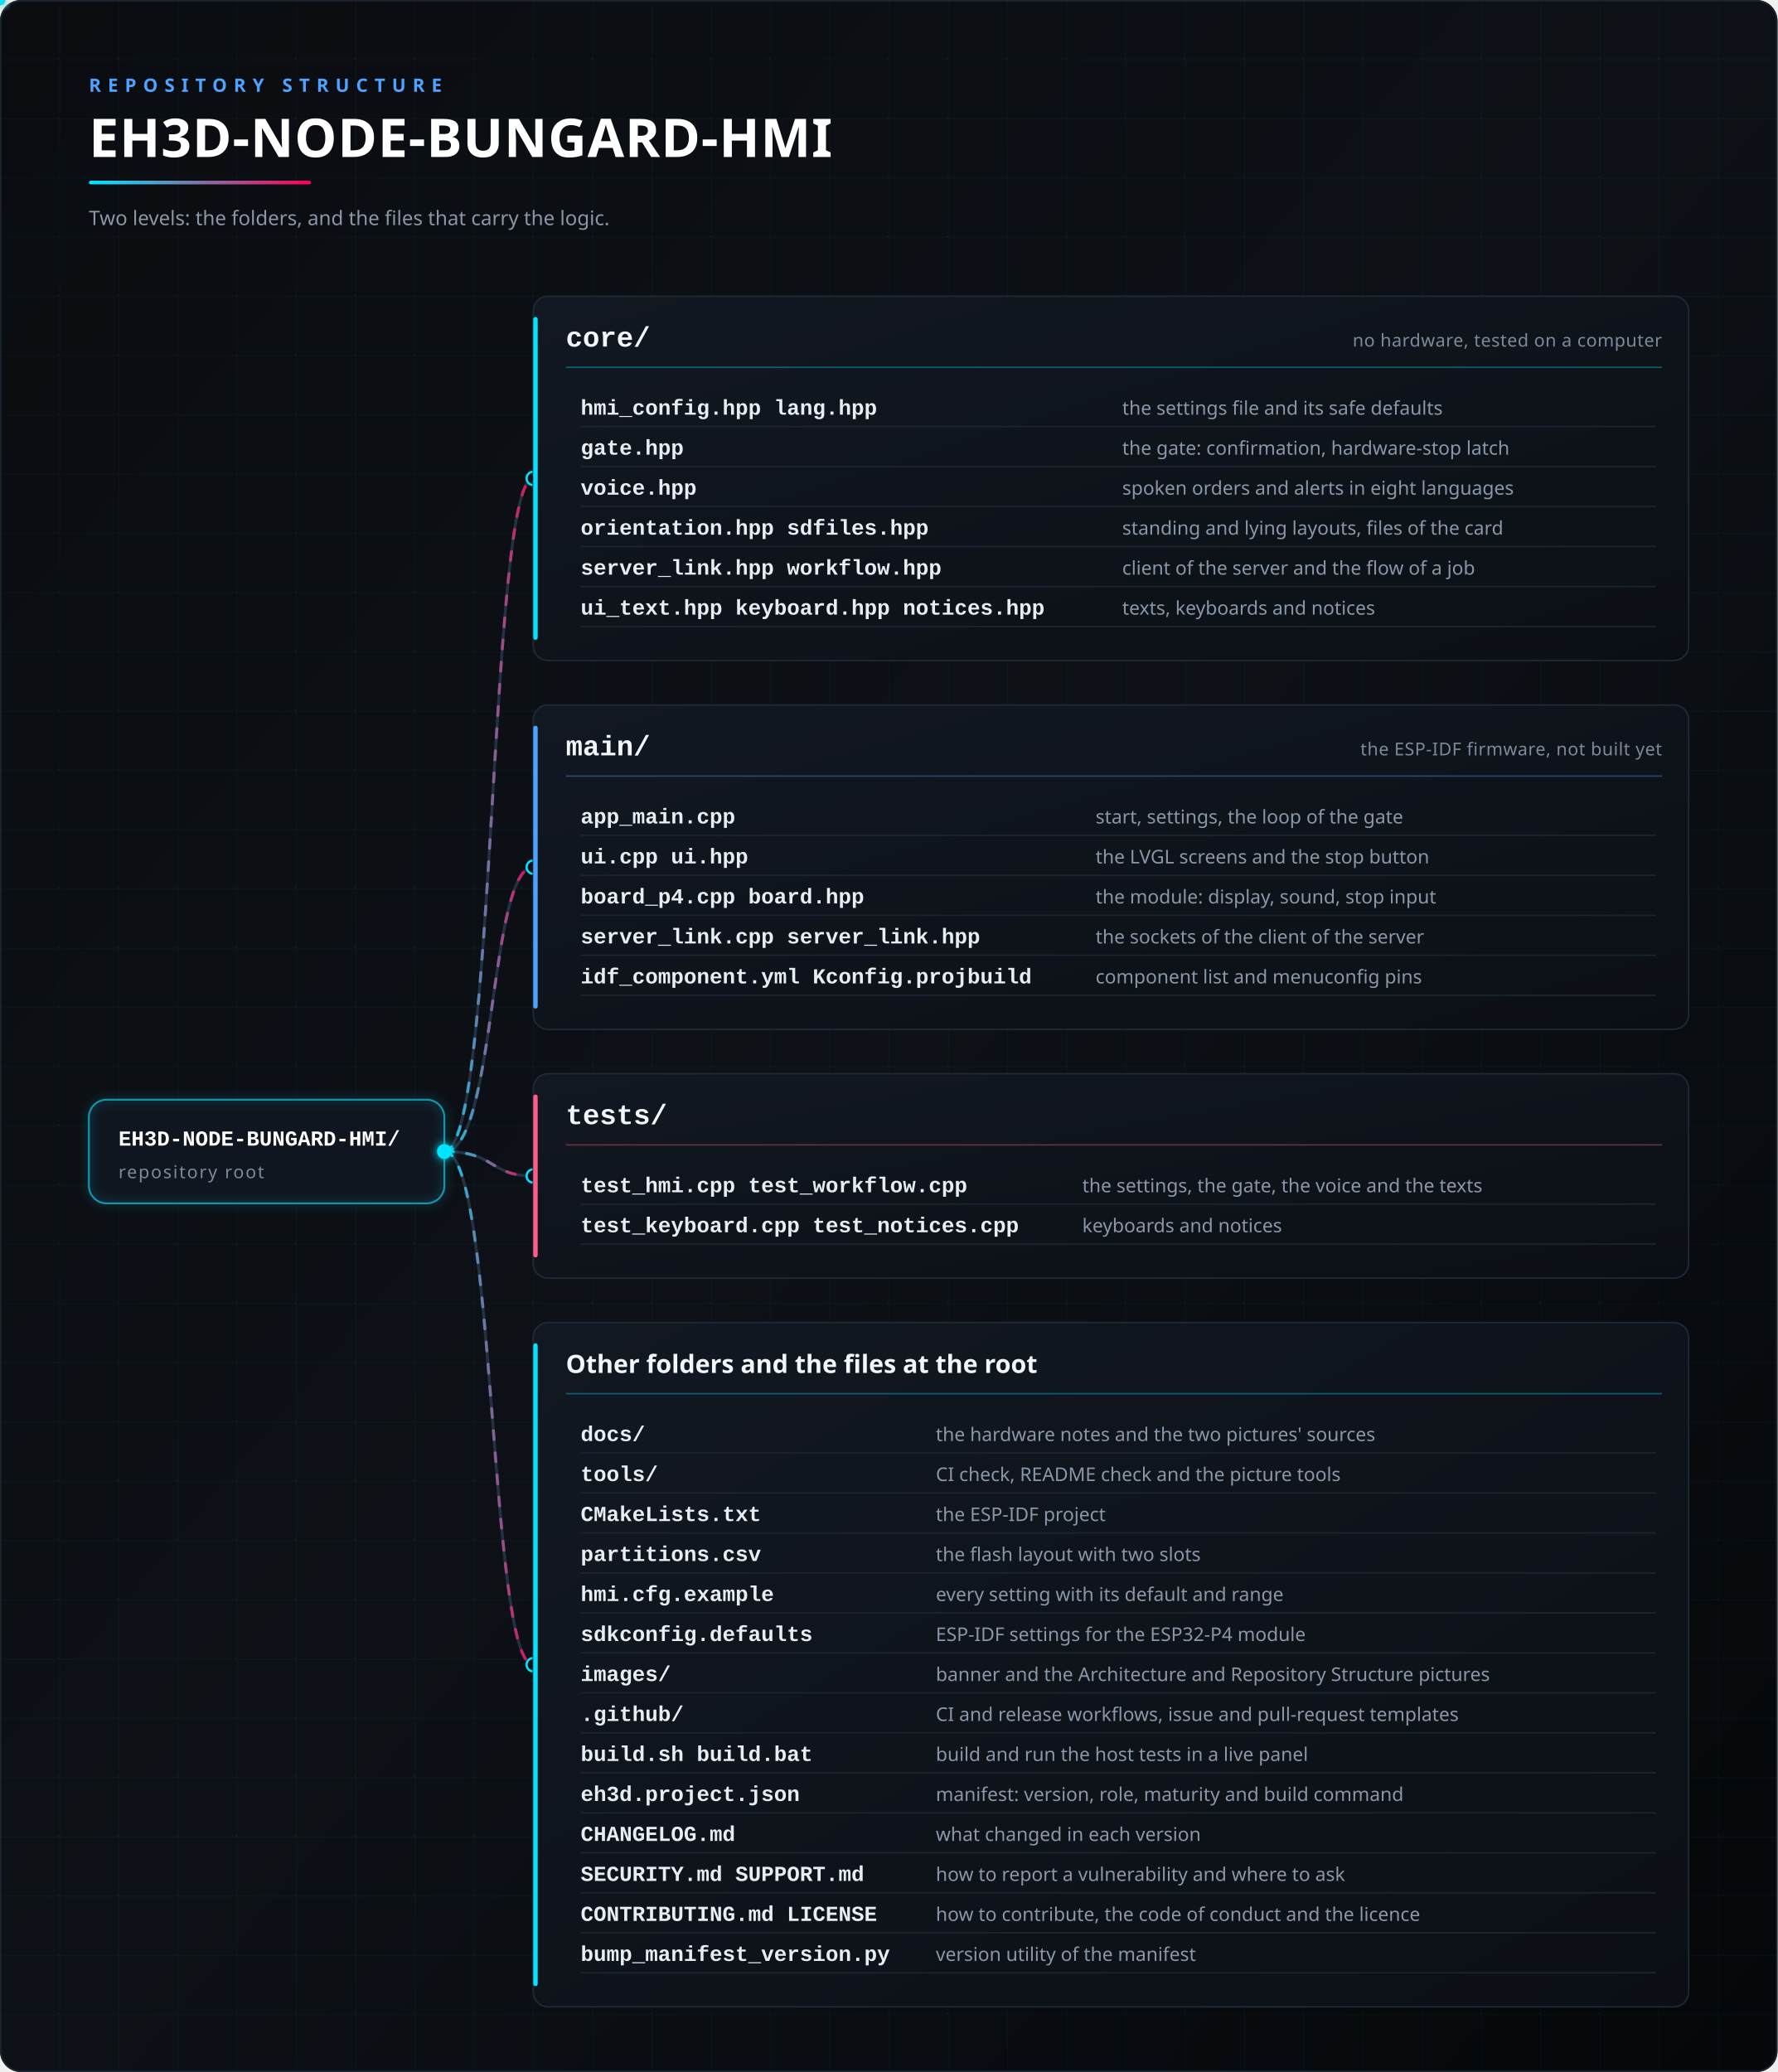
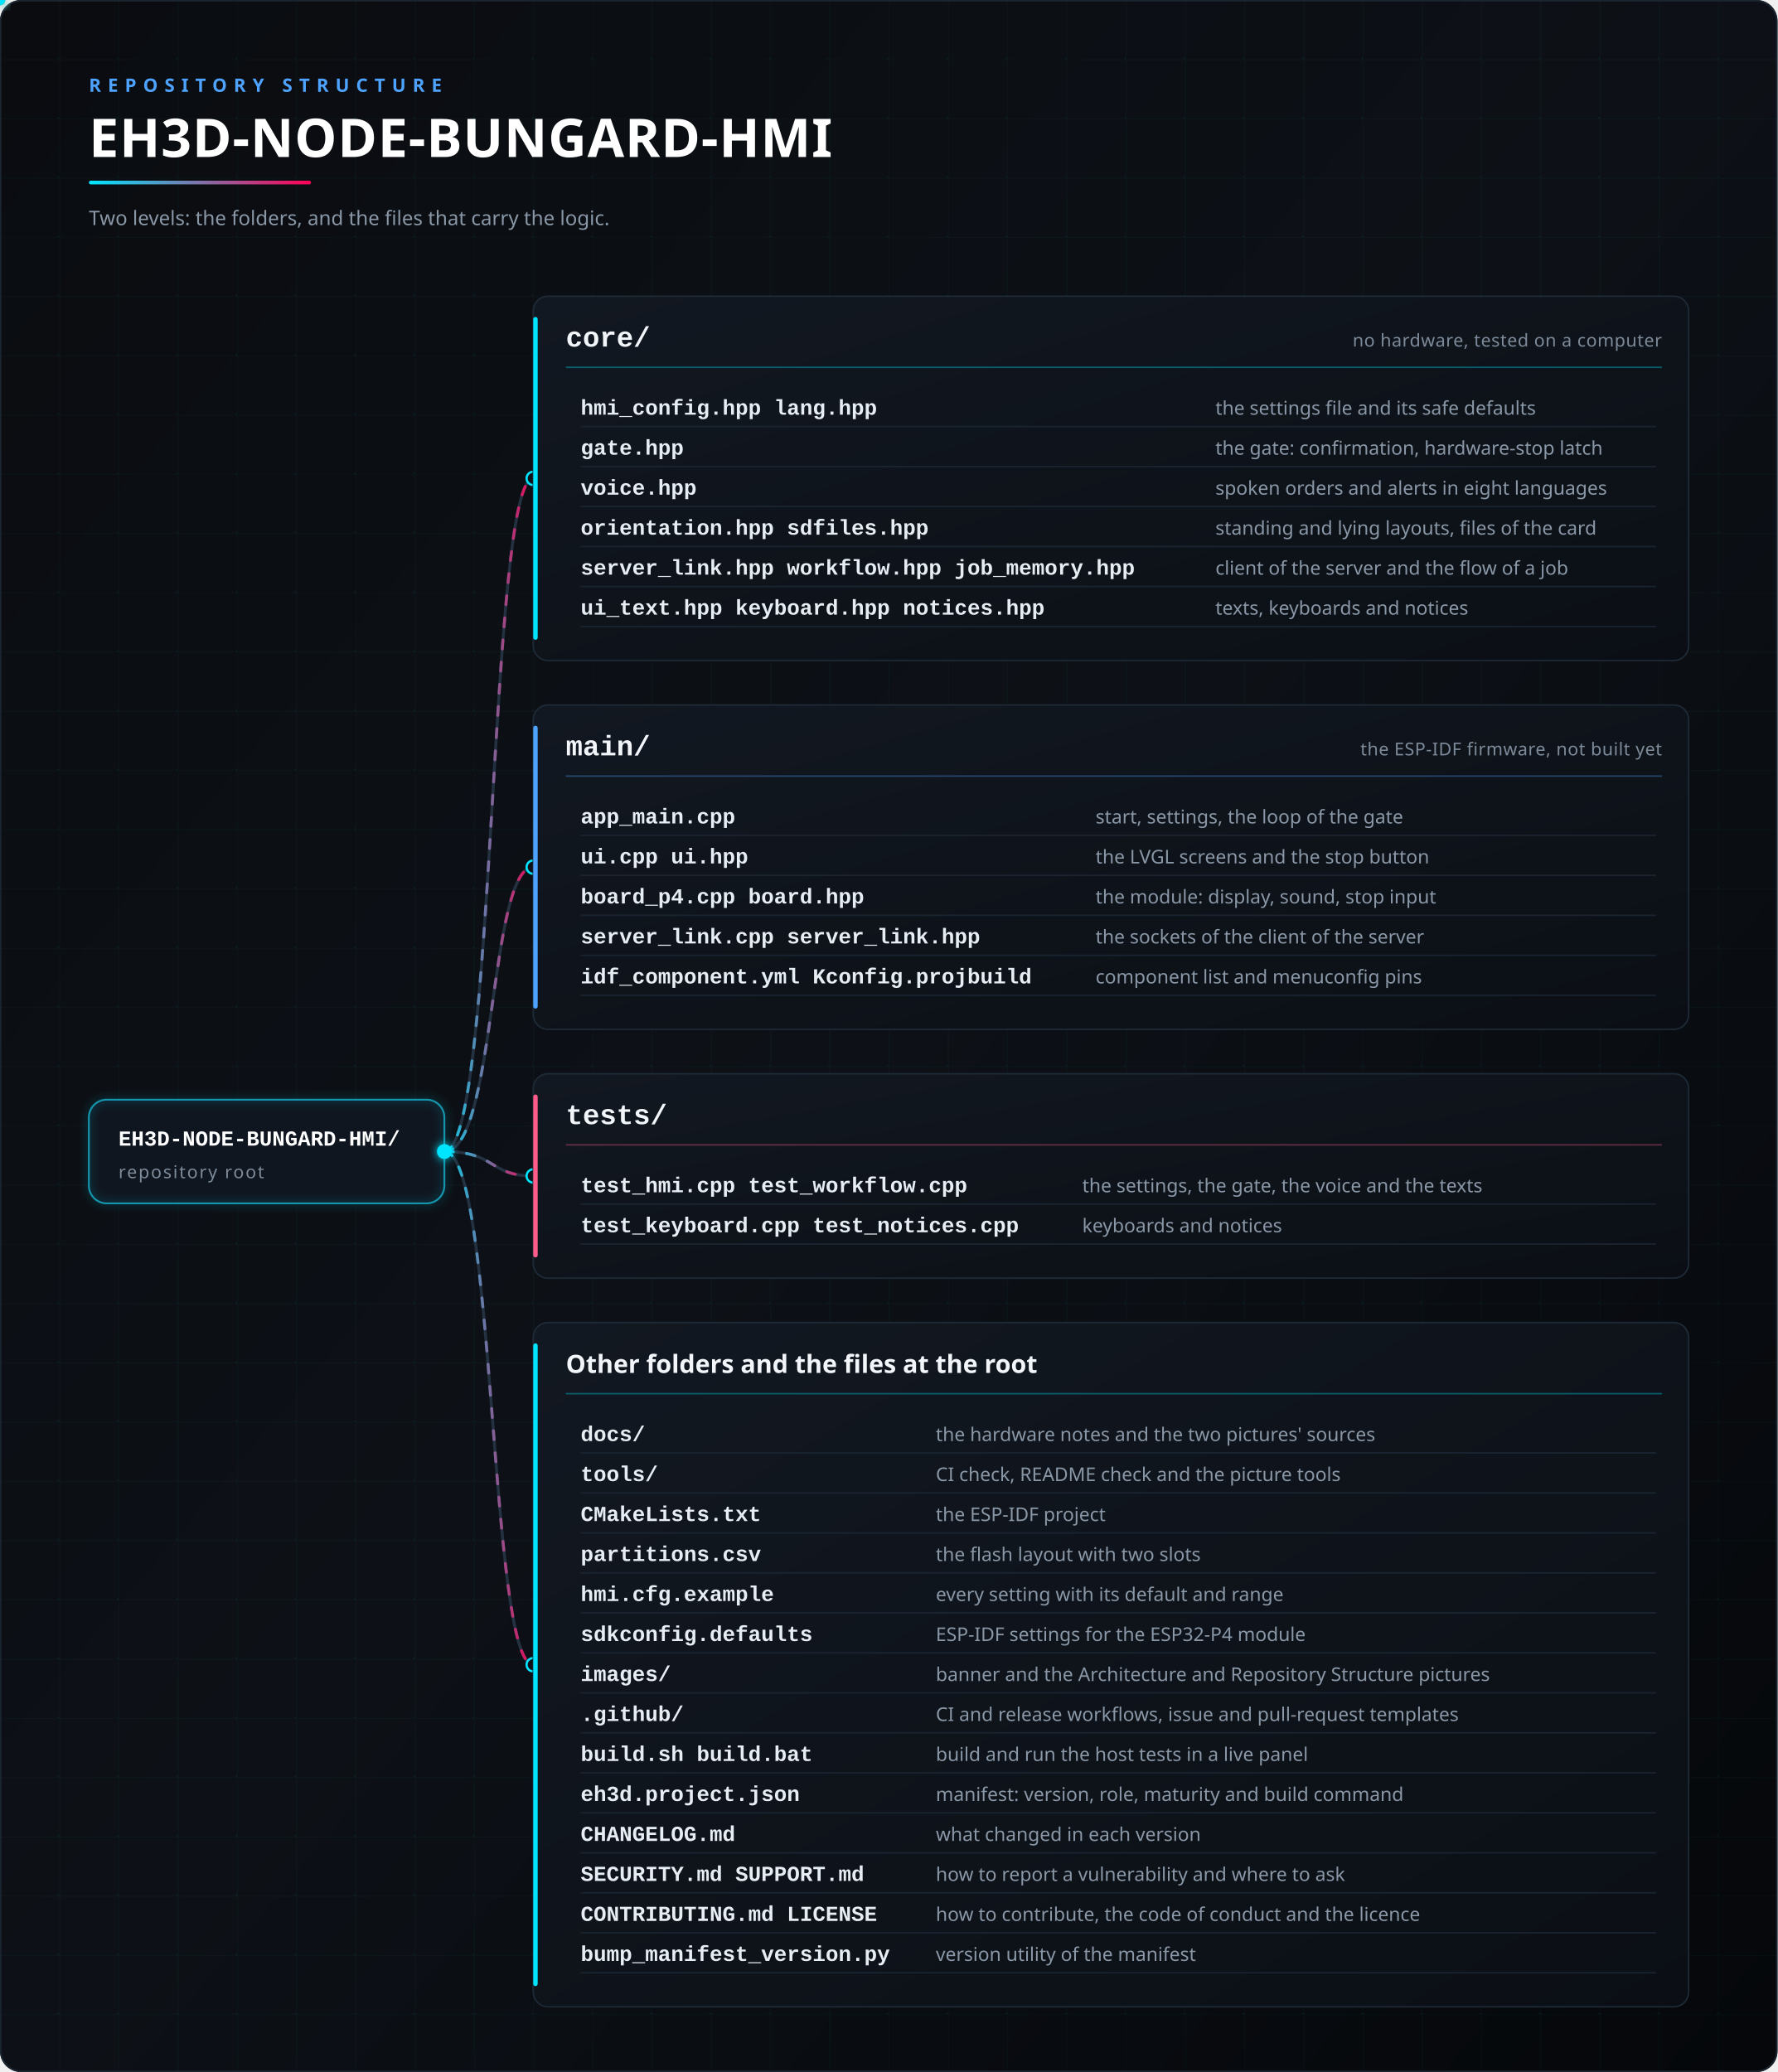
<svg xmlns="http://www.w3.org/2000/svg" viewBox="0 0 1200 1399" width="100%" role="img" aria-labelledby="t d">
  <defs>
    <linearGradient id="bg" x1="0" y1="0" x2="1" y2="1">
      <stop offset="0" stop-color="#0A0C10" />
      <stop offset="0.5" stop-color="#0D1117" />
      <stop offset="1" stop-color="#05070A" />
    </linearGradient>
    <linearGradient id="card" x1="0" y1="0" x2="1" y2="1">
      <stop offset="0" stop-color="#121821" />
      <stop offset="1" stop-color="#0B0F15" />
    </linearGradient>
    <linearGradient id="line" x1="0" y1="0" x2="1" y2="0">
      <stop offset="0" stop-color="#00E5FF" />
      <stop offset="1" stop-color="#FF0055" />
    </linearGradient>
    <filter id="glow" x="-50%" y="-50%" width="200%" height="200%">
      <feGaussianBlur stdDeviation="3" result="b" />
      <feMerge>
        <feMergeNode in="b" />
        <feMergeNode in="SourceGraphic" />
      </feMerge>
    </filter>
    <pattern id="grid" width="40" height="40" patternUnits="userSpaceOnUse">
      <path d="M40 0H0V40" fill="none" stroke="#00E5FF" stroke-opacity="0.035" />
      <circle cx="40" cy="40" r="1" fill="#00E5FF" fill-opacity="0.09" />
    </pattern>
  </defs>
  <rect width="1200" height="1399" rx="14" fill="url(#bg)" />
  <rect width="1200" height="1399" rx="14" fill="url(#grid)" />
  <rect x="0.5" y="0.5" width="1199" height="1398" rx="14" fill="none" stroke="#1B2530" />
  <text x="60" y="62" font-family="'Segoe UI','Noto Sans','Noto Sans CJK SC','Microsoft YaHei','Yu Gothic','Helvetica Neue',Helvetica,Arial,sans-serif" font-size="12.5" font-weight="600" fill="#4DA3FF" text-anchor="start" letter-spacing="4.5">REPOSITORY STRUCTURE</text>
  <text x="60" y="106" font-family="'Segoe UI','Noto Sans','Noto Sans CJK SC','Microsoft YaHei','Yu Gothic','Helvetica Neue',Helvetica,Arial,sans-serif" font-size="36" font-weight="700" fill="#FFFFFF" text-anchor="start" letter-spacing="0.5">EH3D-NODE-BUNGARD-HMI</text>
  <rect x="60" y="122" width="150" height="2.5" rx="1.25" fill="url(#line)">
    <animate attributeName="width" values="40;150;150" keyTimes="0;0.4;1" dur="3s" repeatCount="indefinite" />
  </rect>
  <text x="60" y="152" font-family="'Segoe UI','Noto Sans','Noto Sans CJK SC','Microsoft YaHei','Yu Gothic','Helvetica Neue',Helvetica,Arial,sans-serif" font-size="13.5" font-weight="400" fill="#8A97A6" text-anchor="start">Two levels: the folders, and the files that carry the logic.</text>
  <path id="c0" d="M300,777.5 C335,777.5 330,323 360,323" fill="none" stroke="#243140" stroke-width="2" />
  <path d="M300,777.5 C335,777.5 330,323 360,323" fill="none" stroke="url(#line)" stroke-width="2" stroke-linecap="round" stroke-dasharray="6 9" opacity="0.9">
    <animate attributeName="stroke-dashoffset" from="0" to="-30" dur="1.6s" repeatCount="indefinite" />
  </path>
  <circle cx="360" cy="323" r="4.5" fill="#0D1117" stroke="#00E5FF" stroke-width="1.5" />
  <path id="c1" d="M300,777.5 C335,777.5 330,585.5 360,585.5" fill="none" stroke="#243140" stroke-width="2" />
  <path d="M300,777.5 C335,777.5 330,585.5 360,585.5" fill="none" stroke="url(#line)" stroke-width="2" stroke-linecap="round" stroke-dasharray="6 9" opacity="0.9">
    <animate attributeName="stroke-dashoffset" from="0" to="-30" dur="1.6s" repeatCount="indefinite" />
  </path>
  <circle cx="360" cy="585.5" r="4.5" fill="#0D1117" stroke="#00E5FF" stroke-width="1.5" />
  <path id="c2" d="M300,777.5 C335,777.5 330,794 360,794" fill="none" stroke="#243140" stroke-width="2" />
  <path d="M300,777.5 C335,777.5 330,794 360,794" fill="none" stroke="url(#line)" stroke-width="2" stroke-linecap="round" stroke-dasharray="6 9" opacity="0.9">
    <animate attributeName="stroke-dashoffset" from="0" to="-30" dur="1.6s" repeatCount="indefinite" />
  </path>
  <circle cx="360" cy="794" r="4.5" fill="#0D1117" stroke="#00E5FF" stroke-width="1.5" />
  <path id="c3" d="M300,777.5 C335,777.5 330,1124 360,1124" fill="none" stroke="#243140" stroke-width="2" />
  <path d="M300,777.5 C335,777.5 330,1124 360,1124" fill="none" stroke="url(#line)" stroke-width="2" stroke-linecap="round" stroke-dasharray="6 9" opacity="0.9">
    <animate attributeName="stroke-dashoffset" from="0" to="-30" dur="1.6s" repeatCount="indefinite" />
  </path>
  <circle cx="360" cy="1124" r="4.5" fill="#0D1117" stroke="#00E5FF" stroke-width="1.5" />
  <circle r="3.5" fill="#00E5FF" filter="url(#glow)">
    <animateMotion dur="3.4s" repeatCount="indefinite">
      <mpath href="#c0" />
    </animateMotion>
  </circle>
  <circle r="3.5" fill="#4DA3FF" filter="url(#glow)">
    <animateMotion dur="4.2s" repeatCount="indefinite">
      <mpath href="#c1" />
    </animateMotion>
  </circle>
  <circle r="3.5" fill="#FFB300" filter="url(#glow)">
    <animateMotion dur="5.0s" repeatCount="indefinite">
      <mpath href="#c2" />
    </animateMotion>
  </circle>
  <circle r="3.5" fill="#00E5FF" filter="url(#glow)">
    <animateMotion dur="5.8s" repeatCount="indefinite">
      <mpath href="#c3" />
    </animateMotion>
  </circle>
  <rect x="60" y="742.5" width="240" height="70" rx="12" fill="#0F1620" stroke="#2A3A4C" stroke-width="1.2" />
  <rect x="60" y="742.5" width="240" height="70" rx="12" fill="none" stroke="#00E5FF" stroke-opacity="0.5" stroke-width="1.2" filter="url(#glow)">
    <animate attributeName="stroke-opacity" values="0.15;0.6;0.15" dur="3.6s" repeatCount="indefinite" />
  </rect>
  <text x="80" y="773.5" font-family="'JetBrains Mono','Cascadia Code','SFMono-Regular',Consolas,'Liberation Mono',monospace" font-size="14.4" font-weight="700" fill="#FFFFFF" text-anchor="start">EH3D-NODE-BUNGARD-HMI/</text>
  <text x="80" y="795.5" font-family="'Segoe UI','Noto Sans','Noto Sans CJK SC','Microsoft YaHei','Yu Gothic','Helvetica Neue',Helvetica,Arial,sans-serif" font-size="12" font-weight="400" fill="#7D8A99" text-anchor="start" letter-spacing="1">repository root</text>
  <circle cx="300" cy="777.5" r="5" fill="#00E5FF" filter="url(#glow)" />
  <rect x="360" y="200" width="780" height="246" rx="10" fill="url(#card)" stroke="#1E2A36" stroke-width="1" />
  <rect x="360" y="214" width="3" height="218" rx="1.5" fill="#00E5FF">
    <animate attributeName="opacity" values="0.55;1;0.55" dur="4s" begin="0s" repeatCount="indefinite" />
  </rect>
  <text x="382" y="234" font-family="'JetBrains Mono','Cascadia Code','SFMono-Regular',Consolas,'Liberation Mono',monospace" font-size="19" font-weight="700" fill="#F2F6FA" text-anchor="start">core/</text>
  <text x="1122" y="234" font-family="'Segoe UI','Noto Sans','Noto Sans CJK SC','Microsoft YaHei','Yu Gothic','Helvetica Neue',Helvetica,Arial,sans-serif" font-size="12" font-weight="400" fill="#7D8A99" text-anchor="end" letter-spacing="0.3">no hardware, tested on a computer</text>
  <line x1="382" y1="248" x2="1122" y2="248" stroke="#00E5FF" stroke-opacity="0.35" stroke-width="1" />
  <text x="392" y="280" font-family="'JetBrains Mono','Cascadia Code','SFMono-Regular',Consolas,'Liberation Mono',monospace" font-size="14.5" font-weight="600" fill="#E6EDF3" text-anchor="start">hmi_config.hpp  lang.hpp</text>
-   <text x="757.62" y="280" font-family="'Segoe UI','Noto Sans','Noto Sans CJK SC','Microsoft YaHei','Yu Gothic','Helvetica Neue',Helvetica,Arial,sans-serif" font-size="12.8" font-weight="400" fill="#8A97A6" text-anchor="start">the settings file and its safe defaults</text>
+   <text x="820.55" y="280" font-family="'Segoe UI','Noto Sans','Noto Sans CJK SC','Microsoft YaHei','Yu Gothic','Helvetica Neue',Helvetica,Arial,sans-serif" font-size="12.8" font-weight="400" fill="#8A97A6" text-anchor="start">the settings file and its safe defaults</text>
  <line x1="392" y1="288" x2="1118" y2="288" stroke="#1A2430" stroke-width="1" />
  <text x="392" y="307" font-family="'JetBrains Mono','Cascadia Code','SFMono-Regular',Consolas,'Liberation Mono',monospace" font-size="14.5" font-weight="600" fill="#E6EDF3" text-anchor="start">gate.hpp</text>
-   <text x="757.62" y="307" font-family="'Segoe UI','Noto Sans','Noto Sans CJK SC','Microsoft YaHei','Yu Gothic','Helvetica Neue',Helvetica,Arial,sans-serif" font-size="12.8" font-weight="400" fill="#8A97A6" text-anchor="start">the gate: confirmation, hardware-stop latch</text>
+   <text x="820.55" y="307" font-family="'Segoe UI','Noto Sans','Noto Sans CJK SC','Microsoft YaHei','Yu Gothic','Helvetica Neue',Helvetica,Arial,sans-serif" font-size="12.8" font-weight="400" fill="#8A97A6" text-anchor="start">the gate: confirmation, hardware-stop latch</text>
  <line x1="392" y1="315" x2="1118" y2="315" stroke="#1A2430" stroke-width="1" />
  <text x="392" y="334" font-family="'JetBrains Mono','Cascadia Code','SFMono-Regular',Consolas,'Liberation Mono',monospace" font-size="14.5" font-weight="600" fill="#E6EDF3" text-anchor="start">voice.hpp</text>
-   <text x="757.62" y="334" font-family="'Segoe UI','Noto Sans','Noto Sans CJK SC','Microsoft YaHei','Yu Gothic','Helvetica Neue',Helvetica,Arial,sans-serif" font-size="12.8" font-weight="400" fill="#8A97A6" text-anchor="start">spoken orders and alerts in eight languages</text>
+   <text x="820.55" y="334" font-family="'Segoe UI','Noto Sans','Noto Sans CJK SC','Microsoft YaHei','Yu Gothic','Helvetica Neue',Helvetica,Arial,sans-serif" font-size="12.8" font-weight="400" fill="#8A97A6" text-anchor="start">spoken orders and alerts in eight languages</text>
  <line x1="392" y1="342" x2="1118" y2="342" stroke="#1A2430" stroke-width="1" />
  <text x="392" y="361" font-family="'JetBrains Mono','Cascadia Code','SFMono-Regular',Consolas,'Liberation Mono',monospace" font-size="14.5" font-weight="600" fill="#E6EDF3" text-anchor="start">orientation.hpp  sdfiles.hpp</text>
-   <text x="757.62" y="361" font-family="'Segoe UI','Noto Sans','Noto Sans CJK SC','Microsoft YaHei','Yu Gothic','Helvetica Neue',Helvetica,Arial,sans-serif" font-size="12.8" font-weight="400" fill="#8A97A6" text-anchor="start">standing and lying layouts, files of the card</text>
+   <text x="820.55" y="361" font-family="'Segoe UI','Noto Sans','Noto Sans CJK SC','Microsoft YaHei','Yu Gothic','Helvetica Neue',Helvetica,Arial,sans-serif" font-size="12.8" font-weight="400" fill="#8A97A6" text-anchor="start">standing and lying layouts, files of the card</text>
  <line x1="392" y1="369" x2="1118" y2="369" stroke="#1A2430" stroke-width="1" />
-   <text x="392" y="388" font-family="'JetBrains Mono','Cascadia Code','SFMono-Regular',Consolas,'Liberation Mono',monospace" font-size="14.5" font-weight="600" fill="#E6EDF3" text-anchor="start">server_link.hpp  workflow.hpp</text>
-   <text x="757.62" y="388" font-family="'Segoe UI','Noto Sans','Noto Sans CJK SC','Microsoft YaHei','Yu Gothic','Helvetica Neue',Helvetica,Arial,sans-serif" font-size="12.8" font-weight="400" fill="#8A97A6" text-anchor="start">client of the server and the flow of a job</text>
+   <text x="392" y="388" font-family="'JetBrains Mono','Cascadia Code','SFMono-Regular',Consolas,'Liberation Mono',monospace" font-size="14.5" font-weight="600" fill="#E6EDF3" text-anchor="start">server_link.hpp  workflow.hpp  job_memory.hpp</text>
+   <text x="820.55" y="388" font-family="'Segoe UI','Noto Sans','Noto Sans CJK SC','Microsoft YaHei','Yu Gothic','Helvetica Neue',Helvetica,Arial,sans-serif" font-size="12.8" font-weight="400" fill="#8A97A6" text-anchor="start">client of the server and the flow of a job</text>
  <line x1="392" y1="396" x2="1118" y2="396" stroke="#1A2430" stroke-width="1" />
  <text x="392" y="415" font-family="'JetBrains Mono','Cascadia Code','SFMono-Regular',Consolas,'Liberation Mono',monospace" font-size="14.5" font-weight="600" fill="#E6EDF3" text-anchor="start">ui_text.hpp  keyboard.hpp  notices.hpp</text>
-   <text x="757.62" y="415" font-family="'Segoe UI','Noto Sans','Noto Sans CJK SC','Microsoft YaHei','Yu Gothic','Helvetica Neue',Helvetica,Arial,sans-serif" font-size="12.8" font-weight="400" fill="#8A97A6" text-anchor="start">texts, keyboards and notices</text>
+   <text x="820.55" y="415" font-family="'Segoe UI','Noto Sans','Noto Sans CJK SC','Microsoft YaHei','Yu Gothic','Helvetica Neue',Helvetica,Arial,sans-serif" font-size="12.8" font-weight="400" fill="#8A97A6" text-anchor="start">texts, keyboards and notices</text>
  <line x1="392" y1="423" x2="1118" y2="423" stroke="#1A2430" stroke-width="1" />
  <rect x="360" y="476" width="780" height="219" rx="10" fill="url(#card)" stroke="#1E2A36" stroke-width="1" />
  <rect x="360" y="490" width="3" height="191" rx="1.5" fill="#4DA3FF">
    <animate attributeName="opacity" values="0.55;1;0.55" dur="4s" begin="0.6s" repeatCount="indefinite" />
  </rect>
  <text x="382" y="510" font-family="'JetBrains Mono','Cascadia Code','SFMono-Regular',Consolas,'Liberation Mono',monospace" font-size="19" font-weight="700" fill="#F2F6FA" text-anchor="start">main/</text>
  <text x="1122" y="510" font-family="'Segoe UI','Noto Sans','Noto Sans CJK SC','Microsoft YaHei','Yu Gothic','Helvetica Neue',Helvetica,Arial,sans-serif" font-size="12" font-weight="400" fill="#7D8A99" text-anchor="end" letter-spacing="0.3">the ESP-IDF firmware, not built yet</text>
  <line x1="382" y1="524" x2="1122" y2="524" stroke="#4DA3FF" stroke-opacity="0.35" stroke-width="1" />
  <text x="392" y="556" font-family="'JetBrains Mono','Cascadia Code','SFMono-Regular',Consolas,'Liberation Mono',monospace" font-size="14.5" font-weight="600" fill="#E6EDF3" text-anchor="start">app_main.cpp</text>
  <text x="739.64" y="556" font-family="'Segoe UI','Noto Sans','Noto Sans CJK SC','Microsoft YaHei','Yu Gothic','Helvetica Neue',Helvetica,Arial,sans-serif" font-size="12.8" font-weight="400" fill="#8A97A6" text-anchor="start">start, settings, the loop of the gate</text>
  <line x1="392" y1="564" x2="1118" y2="564" stroke="#1A2430" stroke-width="1" />
  <text x="392" y="583" font-family="'JetBrains Mono','Cascadia Code','SFMono-Regular',Consolas,'Liberation Mono',monospace" font-size="14.5" font-weight="600" fill="#E6EDF3" text-anchor="start">ui.cpp  ui.hpp</text>
  <text x="739.64" y="583" font-family="'Segoe UI','Noto Sans','Noto Sans CJK SC','Microsoft YaHei','Yu Gothic','Helvetica Neue',Helvetica,Arial,sans-serif" font-size="12.8" font-weight="400" fill="#8A97A6" text-anchor="start">the LVGL screens and the stop button</text>
  <line x1="392" y1="591" x2="1118" y2="591" stroke="#1A2430" stroke-width="1" />
  <text x="392" y="610" font-family="'JetBrains Mono','Cascadia Code','SFMono-Regular',Consolas,'Liberation Mono',monospace" font-size="14.5" font-weight="600" fill="#E6EDF3" text-anchor="start">board_p4.cpp  board.hpp</text>
  <text x="739.64" y="610" font-family="'Segoe UI','Noto Sans','Noto Sans CJK SC','Microsoft YaHei','Yu Gothic','Helvetica Neue',Helvetica,Arial,sans-serif" font-size="12.8" font-weight="400" fill="#8A97A6" text-anchor="start">the module: display, sound, stop input</text>
  <line x1="392" y1="618" x2="1118" y2="618" stroke="#1A2430" stroke-width="1" />
  <text x="392" y="637" font-family="'JetBrains Mono','Cascadia Code','SFMono-Regular',Consolas,'Liberation Mono',monospace" font-size="14.5" font-weight="600" fill="#E6EDF3" text-anchor="start">server_link.cpp  server_link.hpp</text>
  <text x="739.64" y="637" font-family="'Segoe UI','Noto Sans','Noto Sans CJK SC','Microsoft YaHei','Yu Gothic','Helvetica Neue',Helvetica,Arial,sans-serif" font-size="12.8" font-weight="400" fill="#8A97A6" text-anchor="start">the sockets of the client of the server</text>
  <line x1="392" y1="645" x2="1118" y2="645" stroke="#1A2430" stroke-width="1" />
  <text x="392" y="664" font-family="'JetBrains Mono','Cascadia Code','SFMono-Regular',Consolas,'Liberation Mono',monospace" font-size="14.5" font-weight="600" fill="#E6EDF3" text-anchor="start">idf_component.yml  Kconfig.projbuild</text>
  <text x="739.64" y="664" font-family="'Segoe UI','Noto Sans','Noto Sans CJK SC','Microsoft YaHei','Yu Gothic','Helvetica Neue',Helvetica,Arial,sans-serif" font-size="12.8" font-weight="400" fill="#8A97A6" text-anchor="start">component list and menuconfig pins</text>
  <line x1="392" y1="672" x2="1118" y2="672" stroke="#1A2430" stroke-width="1" />
  <rect x="360" y="725" width="780" height="138" rx="10" fill="url(#card)" stroke="#1E2A36" stroke-width="1" />
  <rect x="360" y="739" width="3" height="110" rx="1.5" fill="#FF5C8A">
    <animate attributeName="opacity" values="0.55;1;0.55" dur="4s" begin="1.2s" repeatCount="indefinite" />
  </rect>
  <text x="382" y="759" font-family="'JetBrains Mono','Cascadia Code','SFMono-Regular',Consolas,'Liberation Mono',monospace" font-size="19" font-weight="700" fill="#F2F6FA" text-anchor="start">tests/</text>
  <line x1="382" y1="773" x2="1122" y2="773" stroke="#FF5C8A" stroke-opacity="0.35" stroke-width="1" />
  <text x="392" y="805" font-family="'JetBrains Mono','Cascadia Code','SFMono-Regular',Consolas,'Liberation Mono',monospace" font-size="14.5" font-weight="600" fill="#E6EDF3" text-anchor="start">test_hmi.cpp  test_workflow.cpp</text>
  <text x="730.65" y="805" font-family="'Segoe UI','Noto Sans','Noto Sans CJK SC','Microsoft YaHei','Yu Gothic','Helvetica Neue',Helvetica,Arial,sans-serif" font-size="12.8" font-weight="400" fill="#8A97A6" text-anchor="start">the settings, the gate, the voice and the texts</text>
  <line x1="392" y1="813" x2="1118" y2="813" stroke="#1A2430" stroke-width="1" />
  <text x="392" y="832" font-family="'JetBrains Mono','Cascadia Code','SFMono-Regular',Consolas,'Liberation Mono',monospace" font-size="14.5" font-weight="600" fill="#E6EDF3" text-anchor="start">test_keyboard.cpp  test_notices.cpp</text>
  <text x="730.65" y="832" font-family="'Segoe UI','Noto Sans','Noto Sans CJK SC','Microsoft YaHei','Yu Gothic','Helvetica Neue',Helvetica,Arial,sans-serif" font-size="12.8" font-weight="400" fill="#8A97A6" text-anchor="start">keyboards and notices</text>
  <line x1="392" y1="840" x2="1118" y2="840" stroke="#1A2430" stroke-width="1" />
  <rect x="360" y="893" width="780" height="462" rx="10" fill="url(#card)" stroke="#1E2A36" stroke-width="1" />
  <rect x="360" y="907" width="3" height="434" rx="1.5" fill="#00E5FF">
    <animate attributeName="opacity" values="0.55;1;0.55" dur="4s" begin="1.8s" repeatCount="indefinite" />
  </rect>
  <text x="382" y="927" font-family="'Segoe UI','Noto Sans','Noto Sans CJK SC','Microsoft YaHei','Yu Gothic','Helvetica Neue',Helvetica,Arial,sans-serif" font-size="17" font-weight="700" fill="#F2F6FA" text-anchor="start">Other folders and the files at the root</text>
  <line x1="382" y1="941" x2="1122" y2="941" stroke="#00E5FF" stroke-opacity="0.35" stroke-width="1" />
  <text x="392" y="973" font-family="'JetBrains Mono','Cascadia Code','SFMono-Regular',Consolas,'Liberation Mono',monospace" font-size="14.5" font-weight="600" fill="#E6EDF3" text-anchor="start">docs/</text>
  <text x="631.76" y="973" font-family="'Segoe UI','Noto Sans','Noto Sans CJK SC','Microsoft YaHei','Yu Gothic','Helvetica Neue',Helvetica,Arial,sans-serif" font-size="12.8" font-weight="400" fill="#8A97A6" text-anchor="start">the hardware notes and the two pictures' sources</text>
  <line x1="392" y1="981" x2="1118" y2="981" stroke="#1A2430" stroke-width="1" />
  <text x="392" y="1000" font-family="'JetBrains Mono','Cascadia Code','SFMono-Regular',Consolas,'Liberation Mono',monospace" font-size="14.5" font-weight="600" fill="#E6EDF3" text-anchor="start">tools/</text>
  <text x="631.76" y="1000" font-family="'Segoe UI','Noto Sans','Noto Sans CJK SC','Microsoft YaHei','Yu Gothic','Helvetica Neue',Helvetica,Arial,sans-serif" font-size="12.8" font-weight="400" fill="#8A97A6" text-anchor="start">CI check, README check and the picture tools</text>
  <line x1="392" y1="1008" x2="1118" y2="1008" stroke="#1A2430" stroke-width="1" />
  <text x="392" y="1027" font-family="'JetBrains Mono','Cascadia Code','SFMono-Regular',Consolas,'Liberation Mono',monospace" font-size="14.5" font-weight="600" fill="#E6EDF3" text-anchor="start">CMakeLists.txt</text>
  <text x="631.76" y="1027" font-family="'Segoe UI','Noto Sans','Noto Sans CJK SC','Microsoft YaHei','Yu Gothic','Helvetica Neue',Helvetica,Arial,sans-serif" font-size="12.8" font-weight="400" fill="#8A97A6" text-anchor="start">the ESP-IDF project</text>
  <line x1="392" y1="1035" x2="1118" y2="1035" stroke="#1A2430" stroke-width="1" />
  <text x="392" y="1054" font-family="'JetBrains Mono','Cascadia Code','SFMono-Regular',Consolas,'Liberation Mono',monospace" font-size="14.5" font-weight="600" fill="#E6EDF3" text-anchor="start">partitions.csv</text>
  <text x="631.76" y="1054" font-family="'Segoe UI','Noto Sans','Noto Sans CJK SC','Microsoft YaHei','Yu Gothic','Helvetica Neue',Helvetica,Arial,sans-serif" font-size="12.8" font-weight="400" fill="#8A97A6" text-anchor="start">the flash layout with two slots</text>
  <line x1="392" y1="1062" x2="1118" y2="1062" stroke="#1A2430" stroke-width="1" />
  <text x="392" y="1081" font-family="'JetBrains Mono','Cascadia Code','SFMono-Regular',Consolas,'Liberation Mono',monospace" font-size="14.5" font-weight="600" fill="#E6EDF3" text-anchor="start">hmi.cfg.example</text>
  <text x="631.76" y="1081" font-family="'Segoe UI','Noto Sans','Noto Sans CJK SC','Microsoft YaHei','Yu Gothic','Helvetica Neue',Helvetica,Arial,sans-serif" font-size="12.8" font-weight="400" fill="#8A97A6" text-anchor="start">every setting with its default and range</text>
  <line x1="392" y1="1089" x2="1118" y2="1089" stroke="#1A2430" stroke-width="1" />
  <text x="392" y="1108" font-family="'JetBrains Mono','Cascadia Code','SFMono-Regular',Consolas,'Liberation Mono',monospace" font-size="14.5" font-weight="600" fill="#E6EDF3" text-anchor="start">sdkconfig.defaults</text>
  <text x="631.76" y="1108" font-family="'Segoe UI','Noto Sans','Noto Sans CJK SC','Microsoft YaHei','Yu Gothic','Helvetica Neue',Helvetica,Arial,sans-serif" font-size="12.8" font-weight="400" fill="#8A97A6" text-anchor="start">ESP-IDF settings for the ESP32-P4 module</text>
  <line x1="392" y1="1116" x2="1118" y2="1116" stroke="#1A2430" stroke-width="1" />
  <text x="392" y="1135" font-family="'JetBrains Mono','Cascadia Code','SFMono-Regular',Consolas,'Liberation Mono',monospace" font-size="14.5" font-weight="600" fill="#E6EDF3" text-anchor="start">images/</text>
  <text x="631.76" y="1135" font-family="'Segoe UI','Noto Sans','Noto Sans CJK SC','Microsoft YaHei','Yu Gothic','Helvetica Neue',Helvetica,Arial,sans-serif" font-size="12.8" font-weight="400" fill="#8A97A6" text-anchor="start">banner and the Architecture and Repository Structure pictures</text>
  <line x1="392" y1="1143" x2="1118" y2="1143" stroke="#1A2430" stroke-width="1" />
  <text x="392" y="1162" font-family="'JetBrains Mono','Cascadia Code','SFMono-Regular',Consolas,'Liberation Mono',monospace" font-size="14.5" font-weight="600" fill="#E6EDF3" text-anchor="start">.github/</text>
  <text x="631.76" y="1162" font-family="'Segoe UI','Noto Sans','Noto Sans CJK SC','Microsoft YaHei','Yu Gothic','Helvetica Neue',Helvetica,Arial,sans-serif" font-size="12.8" font-weight="400" fill="#8A97A6" text-anchor="start">CI and release workflows, issue and pull-request templates</text>
  <line x1="392" y1="1170" x2="1118" y2="1170" stroke="#1A2430" stroke-width="1" />
  <text x="392" y="1189" font-family="'JetBrains Mono','Cascadia Code','SFMono-Regular',Consolas,'Liberation Mono',monospace" font-size="14.5" font-weight="600" fill="#E6EDF3" text-anchor="start">build.sh  build.bat</text>
  <text x="631.76" y="1189" font-family="'Segoe UI','Noto Sans','Noto Sans CJK SC','Microsoft YaHei','Yu Gothic','Helvetica Neue',Helvetica,Arial,sans-serif" font-size="12.8" font-weight="400" fill="#8A97A6" text-anchor="start">build and run the host tests in a live panel</text>
  <line x1="392" y1="1197" x2="1118" y2="1197" stroke="#1A2430" stroke-width="1" />
  <text x="392" y="1216" font-family="'JetBrains Mono','Cascadia Code','SFMono-Regular',Consolas,'Liberation Mono',monospace" font-size="14.5" font-weight="600" fill="#E6EDF3" text-anchor="start">eh3d.project.json</text>
  <text x="631.76" y="1216" font-family="'Segoe UI','Noto Sans','Noto Sans CJK SC','Microsoft YaHei','Yu Gothic','Helvetica Neue',Helvetica,Arial,sans-serif" font-size="12.8" font-weight="400" fill="#8A97A6" text-anchor="start">manifest: version, role, maturity and build command</text>
  <line x1="392" y1="1224" x2="1118" y2="1224" stroke="#1A2430" stroke-width="1" />
  <text x="392" y="1243" font-family="'JetBrains Mono','Cascadia Code','SFMono-Regular',Consolas,'Liberation Mono',monospace" font-size="14.5" font-weight="600" fill="#E6EDF3" text-anchor="start">CHANGELOG.md</text>
  <text x="631.76" y="1243" font-family="'Segoe UI','Noto Sans','Noto Sans CJK SC','Microsoft YaHei','Yu Gothic','Helvetica Neue',Helvetica,Arial,sans-serif" font-size="12.8" font-weight="400" fill="#8A97A6" text-anchor="start">what changed in each version</text>
  <line x1="392" y1="1251" x2="1118" y2="1251" stroke="#1A2430" stroke-width="1" />
  <text x="392" y="1270" font-family="'JetBrains Mono','Cascadia Code','SFMono-Regular',Consolas,'Liberation Mono',monospace" font-size="14.5" font-weight="600" fill="#E6EDF3" text-anchor="start">SECURITY.md  SUPPORT.md</text>
  <text x="631.76" y="1270" font-family="'Segoe UI','Noto Sans','Noto Sans CJK SC','Microsoft YaHei','Yu Gothic','Helvetica Neue',Helvetica,Arial,sans-serif" font-size="12.8" font-weight="400" fill="#8A97A6" text-anchor="start">how to report a vulnerability and where to ask</text>
  <line x1="392" y1="1278" x2="1118" y2="1278" stroke="#1A2430" stroke-width="1" />
  <text x="392" y="1297" font-family="'JetBrains Mono','Cascadia Code','SFMono-Regular',Consolas,'Liberation Mono',monospace" font-size="14.5" font-weight="600" fill="#E6EDF3" text-anchor="start">CONTRIBUTING.md  LICENSE</text>
  <text x="631.76" y="1297" font-family="'Segoe UI','Noto Sans','Noto Sans CJK SC','Microsoft YaHei','Yu Gothic','Helvetica Neue',Helvetica,Arial,sans-serif" font-size="12.8" font-weight="400" fill="#8A97A6" text-anchor="start">how to contribute, the code of conduct and the licence</text>
  <line x1="392" y1="1305" x2="1118" y2="1305" stroke="#1A2430" stroke-width="1" />
  <text x="392" y="1324" font-family="'JetBrains Mono','Cascadia Code','SFMono-Regular',Consolas,'Liberation Mono',monospace" font-size="14.5" font-weight="600" fill="#E6EDF3" text-anchor="start">bump_manifest_version.py</text>
  <text x="631.76" y="1324" font-family="'Segoe UI','Noto Sans','Noto Sans CJK SC','Microsoft YaHei','Yu Gothic','Helvetica Neue',Helvetica,Arial,sans-serif" font-size="12.8" font-weight="400" fill="#8A97A6" text-anchor="start">version utility of the manifest</text>
  <line x1="392" y1="1332" x2="1118" y2="1332" stroke="#1A2430" stroke-width="1" />
</svg>
